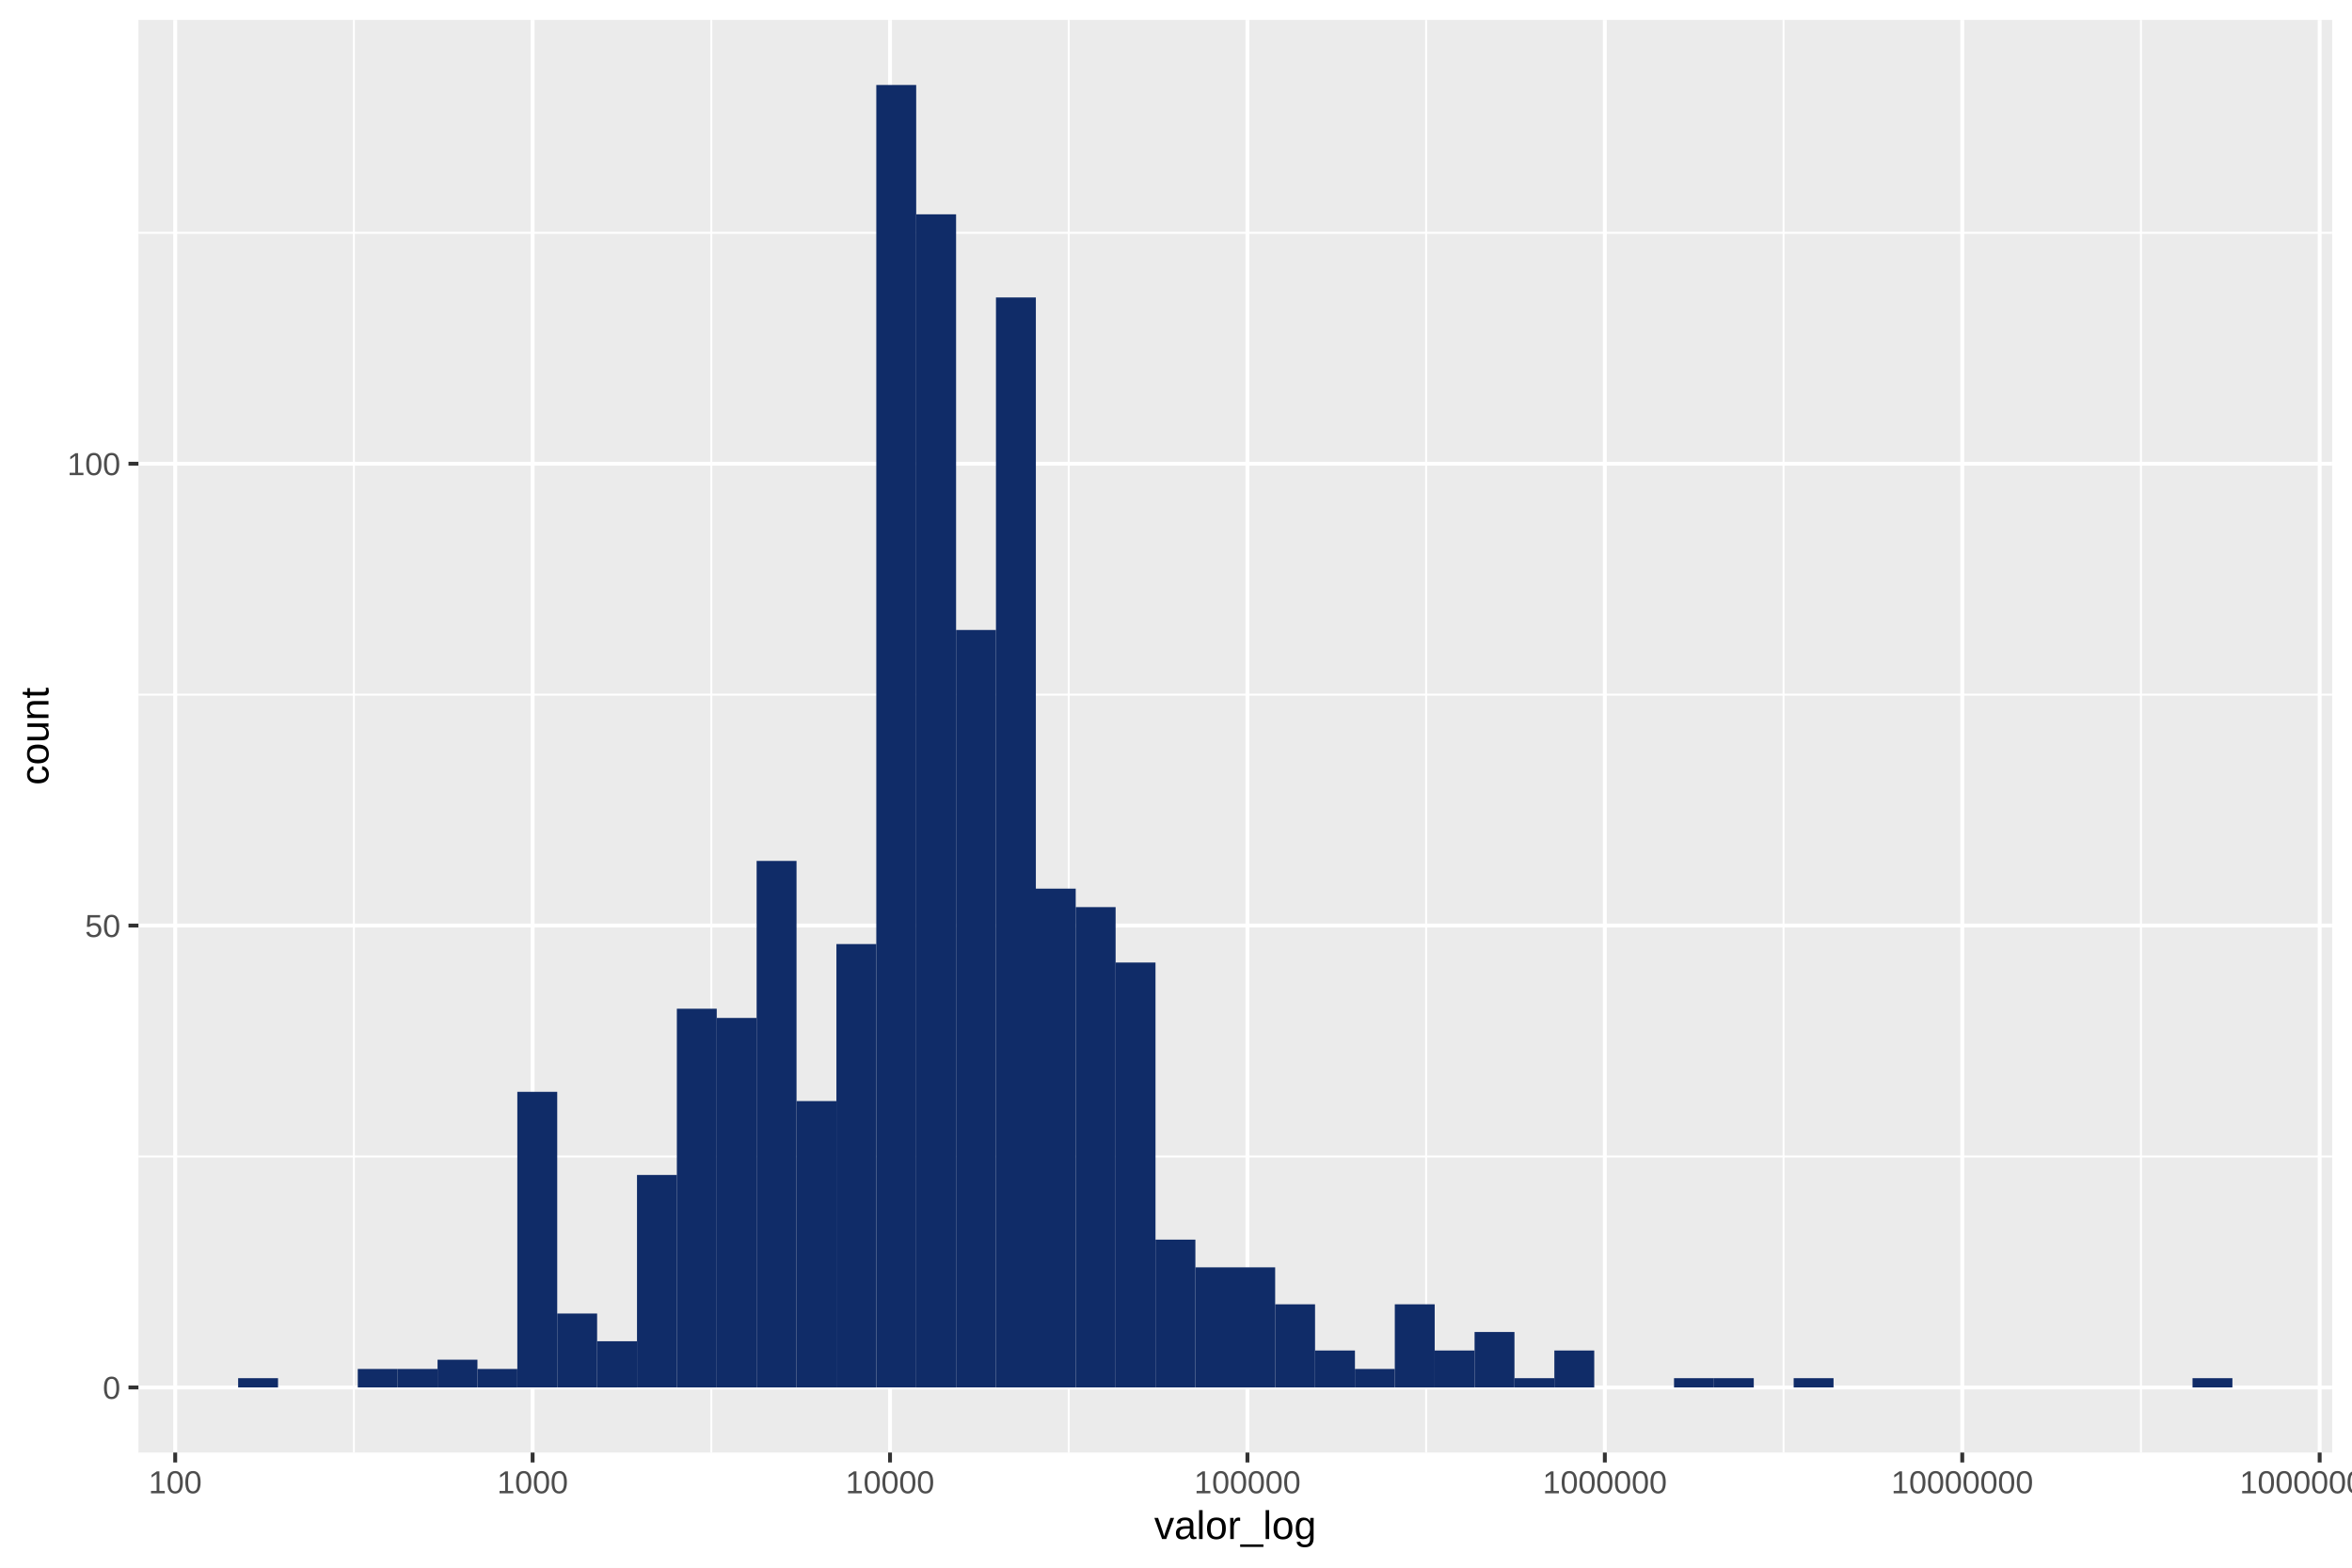
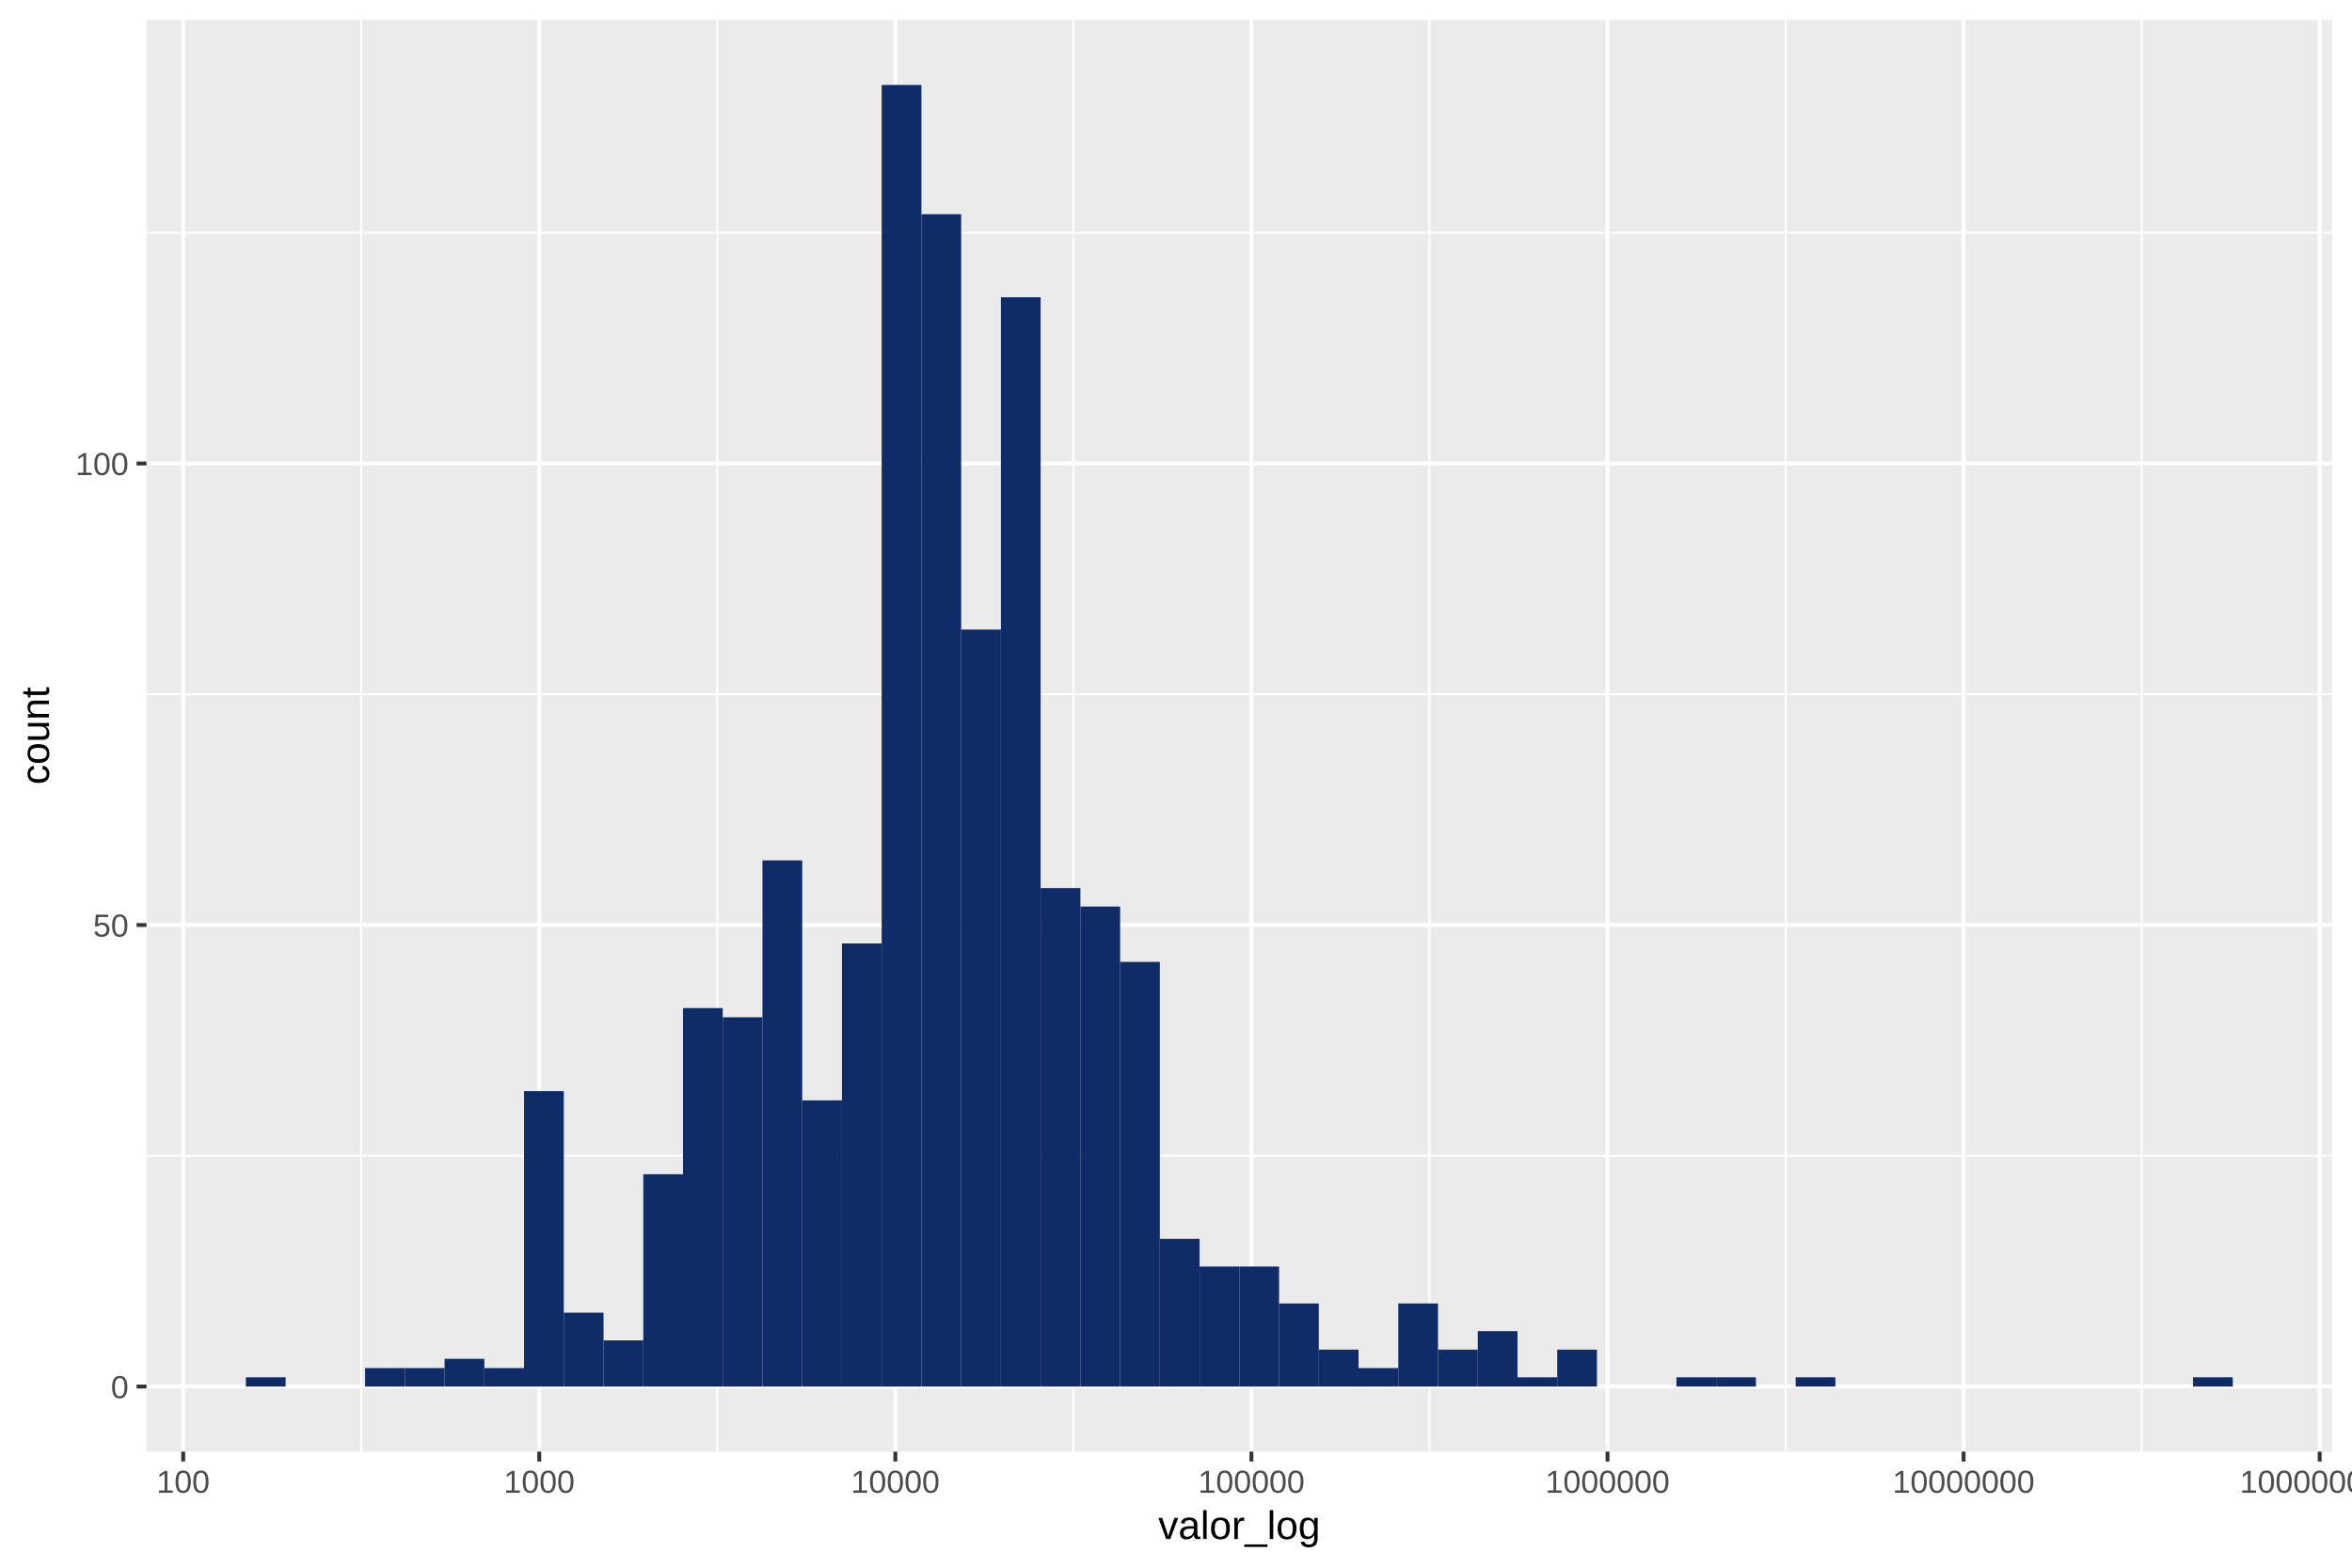
<svg xmlns="http://www.w3.org/2000/svg" class="svglite" width="648.00pt" height="432.00pt" viewBox="0 0 648.00 432.00">
  <defs>
    <style type="text/css">
    .svglite line, .svglite polyline, .svglite polygon, .svglite path, .svglite rect, .svglite circle {
      fill: none;
      stroke: #000000;
      stroke-linecap: round;
      stroke-linejoin: round;
      stroke-miterlimit: 10.00;
    }
    .svglite text {
      white-space: pre;
    }
  </style>
  </defs>
  <rect width="100%" height="100%" style="stroke: none; fill: #FFFFFF;" />
  <defs>
    <clipPath id="cpMC4wMHw2NDguMDB8MC4wMHw0MzIuMDA=">
      <rect x="0.00" y="0.00" width="648.00" height="432.00" />
    </clipPath>
  </defs>
  <g clip-path="url(#cpMC4wMHw2NDguMDB8MC4wMHw0MzIuMDA=)">
    <rect x="0.00" y="0.00" width="648.00" height="432.00" style="stroke-width: 1.07; stroke: #FFFFFF; fill: #FFFFFF;" />
  </g>
  <defs>
-     <clipPath id="cpMzguMTR8NjQyLjUyfDUuNDh8NDAwLjI3">
-       <rect x="38.14" y="5.48" width="604.39" height="394.79" />
+     <clipPath id="cpNDAuMzd8NjQyLjUyfDUuNDh8NDAwLjAx">
+       <rect x="40.37" y="5.48" width="602.15" height="394.53" />
    </clipPath>
  </defs>
-   <g clip-path="url(#cpMzguMTR8NjQyLjUyfDUuNDh8NDAwLjI3)">
-     <rect x="38.14" y="5.48" width="604.39" height="394.79" style="stroke-width: 1.07; stroke: none; fill: #EBEBEB;" />
-     <polyline points="38.14,318.69 642.52,318.69 " style="stroke-width: 0.53; stroke: #FFFFFF; stroke-linecap: butt;" />
-     <polyline points="38.14,191.42 642.52,191.42 " style="stroke-width: 0.53; stroke: #FFFFFF; stroke-linecap: butt;" />
-     <polyline points="38.14,64.15 642.52,64.15 " style="stroke-width: 0.53; stroke: #FFFFFF; stroke-linecap: butt;" />
-     <polyline points="97.50,400.27 97.50,5.48 " style="stroke-width: 0.53; stroke: #FFFFFF; stroke-linecap: butt;" />
-     <polyline points="195.97,400.27 195.97,5.48 " style="stroke-width: 0.53; stroke: #FFFFFF; stroke-linecap: butt;" />
-     <polyline points="294.44,400.27 294.44,5.48 " style="stroke-width: 0.53; stroke: #FFFFFF; stroke-linecap: butt;" />
-     <polyline points="392.91,400.27 392.91,5.48 " style="stroke-width: 0.53; stroke: #FFFFFF; stroke-linecap: butt;" />
-     <polyline points="491.38,400.27 491.38,5.48 " style="stroke-width: 0.53; stroke: #FFFFFF; stroke-linecap: butt;" />
-     <polyline points="589.85,400.27 589.85,5.48 " style="stroke-width: 0.53; stroke: #FFFFFF; stroke-linecap: butt;" />
-     <polyline points="38.14,382.33 642.52,382.33 " style="stroke-width: 1.07; stroke: #FFFFFF; stroke-linecap: butt;" />
-     <polyline points="38.14,255.06 642.52,255.06 " style="stroke-width: 1.07; stroke: #FFFFFF; stroke-linecap: butt;" />
-     <polyline points="38.14,127.79 642.52,127.79 " style="stroke-width: 1.07; stroke: #FFFFFF; stroke-linecap: butt;" />
-     <polyline points="48.27,400.27 48.27,5.48 " style="stroke-width: 1.07; stroke: #FFFFFF; stroke-linecap: butt;" />
-     <polyline points="146.74,400.27 146.74,5.48 " style="stroke-width: 1.07; stroke: #FFFFFF; stroke-linecap: butt;" />
-     <polyline points="245.21,400.27 245.21,5.48 " style="stroke-width: 1.07; stroke: #FFFFFF; stroke-linecap: butt;" />
-     <polyline points="343.68,400.27 343.68,5.48 " style="stroke-width: 1.07; stroke: #FFFFFF; stroke-linecap: butt;" />
-     <polyline points="442.15,400.27 442.15,5.48 " style="stroke-width: 1.07; stroke: #FFFFFF; stroke-linecap: butt;" />
-     <polyline points="540.62,400.27 540.62,5.48 " style="stroke-width: 1.07; stroke: #FFFFFF; stroke-linecap: butt;" />
-     <polyline points="639.09,400.27 639.09,5.48 " style="stroke-width: 1.07; stroke: #FFFFFF; stroke-linecap: butt;" />
-     <rect x="65.61" y="379.78" width="10.99" height="2.55" style="stroke-width: 1.07; stroke: none; stroke-linecap: square; stroke-linejoin: miter; fill: #102C68;" />
-     <rect x="76.60" y="382.33" width="10.99" height="0.00" style="stroke-width: 1.07; stroke: none; stroke-linecap: square; stroke-linejoin: miter; fill: #102C68;" />
-     <rect x="87.59" y="382.33" width="10.99" height="0.00" style="stroke-width: 1.07; stroke: none; stroke-linecap: square; stroke-linejoin: miter; fill: #102C68;" />
-     <rect x="98.57" y="377.24" width="10.99" height="5.09" style="stroke-width: 1.07; stroke: none; stroke-linecap: square; stroke-linejoin: miter; fill: #102C68;" />
-     <rect x="109.56" y="377.24" width="10.99" height="5.09" style="stroke-width: 1.07; stroke: none; stroke-linecap: square; stroke-linejoin: miter; fill: #102C68;" />
-     <rect x="120.55" y="374.69" width="10.99" height="7.64" style="stroke-width: 1.07; stroke: none; stroke-linecap: square; stroke-linejoin: miter; fill: #102C68;" />
-     <rect x="131.54" y="377.24" width="10.99" height="5.09" style="stroke-width: 1.07; stroke: none; stroke-linecap: square; stroke-linejoin: miter; fill: #102C68;" />
-     <rect x="142.53" y="300.87" width="10.99" height="81.45" style="stroke-width: 1.07; stroke: none; stroke-linecap: square; stroke-linejoin: miter; fill: #102C68;" />
-     <rect x="153.52" y="361.96" width="10.99" height="20.36" style="stroke-width: 1.07; stroke: none; stroke-linecap: square; stroke-linejoin: miter; fill: #102C68;" />
-     <rect x="164.51" y="369.60" width="10.99" height="12.73" style="stroke-width: 1.07; stroke: none; stroke-linecap: square; stroke-linejoin: miter; fill: #102C68;" />
-     <rect x="175.50" y="323.78" width="10.99" height="58.54" style="stroke-width: 1.07; stroke: none; stroke-linecap: square; stroke-linejoin: miter; fill: #102C68;" />
-     <rect x="186.48" y="277.97" width="10.99" height="104.36" style="stroke-width: 1.07; stroke: none; stroke-linecap: square; stroke-linejoin: miter; fill: #102C68;" />
-     <rect x="197.47" y="280.51" width="10.99" height="101.82" style="stroke-width: 1.07; stroke: none; stroke-linecap: square; stroke-linejoin: miter; fill: #102C68;" />
-     <rect x="208.46" y="237.24" width="10.99" height="145.09" style="stroke-width: 1.07; stroke: none; stroke-linecap: square; stroke-linejoin: miter; fill: #102C68;" />
-     <rect x="219.45" y="303.42" width="10.99" height="78.91" style="stroke-width: 1.07; stroke: none; stroke-linecap: square; stroke-linejoin: miter; fill: #102C68;" />
-     <rect x="230.44" y="260.15" width="10.99" height="122.18" style="stroke-width: 1.07; stroke: none; stroke-linecap: square; stroke-linejoin: miter; fill: #102C68;" />
-     <rect x="241.43" y="23.42" width="10.99" height="358.90" style="stroke-width: 1.07; stroke: none; stroke-linecap: square; stroke-linejoin: miter; fill: #102C68;" />
-     <rect x="252.42" y="59.06" width="10.99" height="323.27" style="stroke-width: 1.07; stroke: none; stroke-linecap: square; stroke-linejoin: miter; fill: #102C68;" />
-     <rect x="263.41" y="173.60" width="10.99" height="208.72" style="stroke-width: 1.07; stroke: none; stroke-linecap: square; stroke-linejoin: miter; fill: #102C68;" />
-     <rect x="274.40" y="81.97" width="10.99" height="300.36" style="stroke-width: 1.07; stroke: none; stroke-linecap: square; stroke-linejoin: miter; fill: #102C68;" />
-     <rect x="285.38" y="244.88" width="10.99" height="137.45" style="stroke-width: 1.07; stroke: none; stroke-linecap: square; stroke-linejoin: miter; fill: #102C68;" />
-     <rect x="296.37" y="249.97" width="10.99" height="132.36" style="stroke-width: 1.07; stroke: none; stroke-linecap: square; stroke-linejoin: miter; fill: #102C68;" />
-     <rect x="307.36" y="265.24" width="10.99" height="117.09" style="stroke-width: 1.07; stroke: none; stroke-linecap: square; stroke-linejoin: miter; fill: #102C68;" />
-     <rect x="318.35" y="341.60" width="10.99" height="40.73" style="stroke-width: 1.07; stroke: none; stroke-linecap: square; stroke-linejoin: miter; fill: #102C68;" />
-     <rect x="329.34" y="349.24" width="10.99" height="33.09" style="stroke-width: 1.07; stroke: none; stroke-linecap: square; stroke-linejoin: miter; fill: #102C68;" />
-     <rect x="340.33" y="349.24" width="10.99" height="33.09" style="stroke-width: 1.07; stroke: none; stroke-linecap: square; stroke-linejoin: miter; fill: #102C68;" />
-     <rect x="351.32" y="359.42" width="10.99" height="22.91" style="stroke-width: 1.07; stroke: none; stroke-linecap: square; stroke-linejoin: miter; fill: #102C68;" />
-     <rect x="362.31" y="372.15" width="10.99" height="10.18" style="stroke-width: 1.07; stroke: none; stroke-linecap: square; stroke-linejoin: miter; fill: #102C68;" />
-     <rect x="373.29" y="377.24" width="10.99" height="5.09" style="stroke-width: 1.07; stroke: none; stroke-linecap: square; stroke-linejoin: miter; fill: #102C68;" />
-     <rect x="384.28" y="359.42" width="10.99" height="22.91" style="stroke-width: 1.07; stroke: none; stroke-linecap: square; stroke-linejoin: miter; fill: #102C68;" />
-     <rect x="395.27" y="372.15" width="10.99" height="10.18" style="stroke-width: 1.07; stroke: none; stroke-linecap: square; stroke-linejoin: miter; fill: #102C68;" />
-     <rect x="406.26" y="367.05" width="10.99" height="15.27" style="stroke-width: 1.07; stroke: none; stroke-linecap: square; stroke-linejoin: miter; fill: #102C68;" />
-     <rect x="417.25" y="379.78" width="10.99" height="2.55" style="stroke-width: 1.07; stroke: none; stroke-linecap: square; stroke-linejoin: miter; fill: #102C68;" />
-     <rect x="428.24" y="372.15" width="10.99" height="10.18" style="stroke-width: 1.07; stroke: none; stroke-linecap: square; stroke-linejoin: miter; fill: #102C68;" />
-     <rect x="439.23" y="382.33" width="10.99" height="0.00" style="stroke-width: 1.07; stroke: none; stroke-linecap: square; stroke-linejoin: miter; fill: #102C68;" />
-     <rect x="450.22" y="382.33" width="10.99" height="0.00" style="stroke-width: 1.07; stroke: none; stroke-linecap: square; stroke-linejoin: miter; fill: #102C68;" />
-     <rect x="461.21" y="379.78" width="10.99" height="2.55" style="stroke-width: 1.07; stroke: none; stroke-linecap: square; stroke-linejoin: miter; fill: #102C68;" />
-     <rect x="472.19" y="379.78" width="10.99" height="2.55" style="stroke-width: 1.07; stroke: none; stroke-linecap: square; stroke-linejoin: miter; fill: #102C68;" />
-     <rect x="483.18" y="382.33" width="10.99" height="0.00" style="stroke-width: 1.07; stroke: none; stroke-linecap: square; stroke-linejoin: miter; fill: #102C68;" />
-     <rect x="494.17" y="379.78" width="10.99" height="2.55" style="stroke-width: 1.07; stroke: none; stroke-linecap: square; stroke-linejoin: miter; fill: #102C68;" />
-     <rect x="505.16" y="382.33" width="10.99" height="0.00" style="stroke-width: 1.07; stroke: none; stroke-linecap: square; stroke-linejoin: miter; fill: #102C68;" />
-     <rect x="516.15" y="382.33" width="10.99" height="0.00" style="stroke-width: 1.07; stroke: none; stroke-linecap: square; stroke-linejoin: miter; fill: #102C68;" />
-     <rect x="527.14" y="382.33" width="10.99" height="0.00" style="stroke-width: 1.07; stroke: none; stroke-linecap: square; stroke-linejoin: miter; fill: #102C68;" />
-     <rect x="538.13" y="382.33" width="10.99" height="0.00" style="stroke-width: 1.07; stroke: none; stroke-linecap: square; stroke-linejoin: miter; fill: #102C68;" />
-     <rect x="549.12" y="382.33" width="10.99" height="0.00" style="stroke-width: 1.07; stroke: none; stroke-linecap: square; stroke-linejoin: miter; fill: #102C68;" />
-     <rect x="560.10" y="382.33" width="10.99" height="0.00" style="stroke-width: 1.07; stroke: none; stroke-linecap: square; stroke-linejoin: miter; fill: #102C68;" />
-     <rect x="571.09" y="382.33" width="10.99" height="0.00" style="stroke-width: 1.07; stroke: none; stroke-linecap: square; stroke-linejoin: miter; fill: #102C68;" />
-     <rect x="582.08" y="382.33" width="10.99" height="0.00" style="stroke-width: 1.07; stroke: none; stroke-linecap: square; stroke-linejoin: miter; fill: #102C68;" />
-     <rect x="593.07" y="382.33" width="10.99" height="0.00" style="stroke-width: 1.07; stroke: none; stroke-linecap: square; stroke-linejoin: miter; fill: #102C68;" />
-     <rect x="604.06" y="379.78" width="10.99" height="2.55" style="stroke-width: 1.07; stroke: none; stroke-linecap: square; stroke-linejoin: miter; fill: #102C68;" />
+   <g clip-path="url(#cpNDAuMzd8NjQyLjUyfDUuNDh8NDAwLjAx)">
+     <rect x="40.37" y="5.48" width="602.15" height="394.53" style="stroke-width: 1.07; stroke: none; fill: #EBEBEB;" />
+     <polyline points="40.37,318.49 642.52,318.49 " style="stroke-width: 0.53; stroke: #FFFFFF; stroke-linecap: butt;" />
+     <polyline points="40.37,191.30 642.52,191.30 " style="stroke-width: 0.53; stroke: #FFFFFF; stroke-linecap: butt;" />
+     <polyline points="40.37,64.11 642.52,64.11 " style="stroke-width: 0.53; stroke: #FFFFFF; stroke-linecap: butt;" />
+     <polyline points="99.52,400.01 99.52,5.48 " style="stroke-width: 0.53; stroke: #FFFFFF; stroke-linecap: butt;" />
+     <polyline points="197.63,400.01 197.63,5.48 " style="stroke-width: 0.53; stroke: #FFFFFF; stroke-linecap: butt;" />
+     <polyline points="295.73,400.01 295.73,5.48 " style="stroke-width: 0.53; stroke: #FFFFFF; stroke-linecap: butt;" />
+     <polyline points="393.84,400.01 393.84,5.48 " style="stroke-width: 0.53; stroke: #FFFFFF; stroke-linecap: butt;" />
+     <polyline points="491.94,400.01 491.94,5.48 " style="stroke-width: 0.53; stroke: #FFFFFF; stroke-linecap: butt;" />
+     <polyline points="590.05,400.01 590.05,5.48 " style="stroke-width: 0.53; stroke: #FFFFFF; stroke-linecap: butt;" />
+     <polyline points="40.37,382.08 642.52,382.08 " style="stroke-width: 1.07; stroke: #FFFFFF; stroke-linecap: butt;" />
+     <polyline points="40.37,254.89 642.52,254.89 " style="stroke-width: 1.07; stroke: #FFFFFF; stroke-linecap: butt;" />
+     <polyline points="40.37,127.71 642.52,127.71 " style="stroke-width: 1.07; stroke: #FFFFFF; stroke-linecap: butt;" />
+     <polyline points="50.47,400.01 50.47,5.48 " style="stroke-width: 1.07; stroke: #FFFFFF; stroke-linecap: butt;" />
+     <polyline points="148.57,400.01 148.57,5.48 " style="stroke-width: 1.07; stroke: #FFFFFF; stroke-linecap: butt;" />
+     <polyline points="246.68,400.01 246.68,5.48 " style="stroke-width: 1.07; stroke: #FFFFFF; stroke-linecap: butt;" />
+     <polyline points="344.78,400.01 344.78,5.48 " style="stroke-width: 1.07; stroke: #FFFFFF; stroke-linecap: butt;" />
+     <polyline points="442.89,400.01 442.89,5.48 " style="stroke-width: 1.07; stroke: #FFFFFF; stroke-linecap: butt;" />
+     <polyline points="540.99,400.01 540.99,5.48 " style="stroke-width: 1.07; stroke: #FFFFFF; stroke-linecap: butt;" />
+     <polyline points="639.10,400.01 639.10,5.48 " style="stroke-width: 1.07; stroke: #FFFFFF; stroke-linecap: butt;" />
+     <rect x="67.74" y="379.54" width="10.95" height="2.54" style="stroke-width: 1.07; stroke: none; stroke-linecap: square; stroke-linejoin: miter; fill: #102C68;" />
+     <rect x="78.69" y="382.08" width="10.95" height="0.00" style="stroke-width: 1.07; stroke: none; stroke-linecap: square; stroke-linejoin: miter; fill: #102C68;" />
+     <rect x="89.64" y="382.08" width="10.95" height="0.00" style="stroke-width: 1.07; stroke: none; stroke-linecap: square; stroke-linejoin: miter; fill: #102C68;" />
+     <rect x="100.59" y="376.99" width="10.95" height="5.09" style="stroke-width: 1.07; stroke: none; stroke-linecap: square; stroke-linejoin: miter; fill: #102C68;" />
+     <rect x="111.54" y="376.99" width="10.95" height="5.09" style="stroke-width: 1.07; stroke: none; stroke-linecap: square; stroke-linejoin: miter; fill: #102C68;" />
+     <rect x="122.49" y="374.45" width="10.95" height="7.63" style="stroke-width: 1.07; stroke: none; stroke-linecap: square; stroke-linejoin: miter; fill: #102C68;" />
+     <rect x="133.43" y="376.99" width="10.95" height="5.09" style="stroke-width: 1.07; stroke: none; stroke-linecap: square; stroke-linejoin: miter; fill: #102C68;" />
+     <rect x="144.38" y="300.68" width="10.95" height="81.40" style="stroke-width: 1.07; stroke: none; stroke-linecap: square; stroke-linejoin: miter; fill: #102C68;" />
+     <rect x="155.33" y="361.73" width="10.95" height="20.35" style="stroke-width: 1.07; stroke: none; stroke-linecap: square; stroke-linejoin: miter; fill: #102C68;" />
+     <rect x="166.28" y="369.36" width="10.95" height="12.72" style="stroke-width: 1.07; stroke: none; stroke-linecap: square; stroke-linejoin: miter; fill: #102C68;" />
+     <rect x="177.23" y="323.57" width="10.95" height="58.51" style="stroke-width: 1.07; stroke: none; stroke-linecap: square; stroke-linejoin: miter; fill: #102C68;" />
+     <rect x="188.17" y="277.79" width="10.95" height="104.29" style="stroke-width: 1.07; stroke: none; stroke-linecap: square; stroke-linejoin: miter; fill: #102C68;" />
+     <rect x="199.12" y="280.33" width="10.95" height="101.75" style="stroke-width: 1.07; stroke: none; stroke-linecap: square; stroke-linejoin: miter; fill: #102C68;" />
+     <rect x="210.07" y="237.09" width="10.95" height="144.99" style="stroke-width: 1.07; stroke: none; stroke-linecap: square; stroke-linejoin: miter; fill: #102C68;" />
+     <rect x="221.02" y="303.22" width="10.95" height="78.86" style="stroke-width: 1.07; stroke: none; stroke-linecap: square; stroke-linejoin: miter; fill: #102C68;" />
+     <rect x="231.97" y="259.98" width="10.95" height="122.10" style="stroke-width: 1.07; stroke: none; stroke-linecap: square; stroke-linejoin: miter; fill: #102C68;" />
+     <rect x="242.91" y="23.41" width="10.95" height="358.67" style="stroke-width: 1.07; stroke: none; stroke-linecap: square; stroke-linejoin: miter; fill: #102C68;" />
+     <rect x="253.86" y="59.03" width="10.95" height="323.05" style="stroke-width: 1.07; stroke: none; stroke-linecap: square; stroke-linejoin: miter; fill: #102C68;" />
+     <rect x="264.81" y="173.49" width="10.95" height="208.59" style="stroke-width: 1.07; stroke: none; stroke-linecap: square; stroke-linejoin: miter; fill: #102C68;" />
+     <rect x="275.76" y="81.92" width="10.95" height="300.16" style="stroke-width: 1.07; stroke: none; stroke-linecap: square; stroke-linejoin: miter; fill: #102C68;" />
+     <rect x="286.71" y="244.72" width="10.95" height="137.36" style="stroke-width: 1.07; stroke: none; stroke-linecap: square; stroke-linejoin: miter; fill: #102C68;" />
+     <rect x="297.66" y="249.81" width="10.95" height="132.27" style="stroke-width: 1.07; stroke: none; stroke-linecap: square; stroke-linejoin: miter; fill: #102C68;" />
+     <rect x="308.60" y="265.07" width="10.95" height="117.01" style="stroke-width: 1.07; stroke: none; stroke-linecap: square; stroke-linejoin: miter; fill: #102C68;" />
+     <rect x="319.55" y="341.38" width="10.95" height="40.70" style="stroke-width: 1.07; stroke: none; stroke-linecap: square; stroke-linejoin: miter; fill: #102C68;" />
+     <rect x="330.50" y="349.01" width="10.95" height="33.07" style="stroke-width: 1.07; stroke: none; stroke-linecap: square; stroke-linejoin: miter; fill: #102C68;" />
+     <rect x="341.45" y="349.01" width="10.95" height="33.07" style="stroke-width: 1.07; stroke: none; stroke-linecap: square; stroke-linejoin: miter; fill: #102C68;" />
+     <rect x="352.40" y="359.19" width="10.95" height="22.89" style="stroke-width: 1.07; stroke: none; stroke-linecap: square; stroke-linejoin: miter; fill: #102C68;" />
+     <rect x="363.34" y="371.91" width="10.95" height="10.17" style="stroke-width: 1.07; stroke: none; stroke-linecap: square; stroke-linejoin: miter; fill: #102C68;" />
+     <rect x="374.29" y="376.99" width="10.95" height="5.09" style="stroke-width: 1.07; stroke: none; stroke-linecap: square; stroke-linejoin: miter; fill: #102C68;" />
+     <rect x="385.24" y="359.19" width="10.95" height="22.89" style="stroke-width: 1.07; stroke: none; stroke-linecap: square; stroke-linejoin: miter; fill: #102C68;" />
+     <rect x="396.19" y="371.91" width="10.95" height="10.17" style="stroke-width: 1.07; stroke: none; stroke-linecap: square; stroke-linejoin: miter; fill: #102C68;" />
+     <rect x="407.14" y="366.82" width="10.95" height="15.26" style="stroke-width: 1.07; stroke: none; stroke-linecap: square; stroke-linejoin: miter; fill: #102C68;" />
+     <rect x="418.08" y="379.54" width="10.95" height="2.54" style="stroke-width: 1.07; stroke: none; stroke-linecap: square; stroke-linejoin: miter; fill: #102C68;" />
+     <rect x="429.03" y="371.91" width="10.95" height="10.17" style="stroke-width: 1.07; stroke: none; stroke-linecap: square; stroke-linejoin: miter; fill: #102C68;" />
+     <rect x="439.98" y="382.08" width="10.95" height="0.00" style="stroke-width: 1.07; stroke: none; stroke-linecap: square; stroke-linejoin: miter; fill: #102C68;" />
+     <rect x="450.93" y="382.08" width="10.95" height="0.00" style="stroke-width: 1.07; stroke: none; stroke-linecap: square; stroke-linejoin: miter; fill: #102C68;" />
+     <rect x="461.88" y="379.54" width="10.95" height="2.54" style="stroke-width: 1.07; stroke: none; stroke-linecap: square; stroke-linejoin: miter; fill: #102C68;" />
+     <rect x="472.82" y="379.54" width="10.95" height="2.54" style="stroke-width: 1.07; stroke: none; stroke-linecap: square; stroke-linejoin: miter; fill: #102C68;" />
+     <rect x="483.77" y="382.08" width="10.95" height="0.00" style="stroke-width: 1.07; stroke: none; stroke-linecap: square; stroke-linejoin: miter; fill: #102C68;" />
+     <rect x="494.72" y="379.54" width="10.95" height="2.54" style="stroke-width: 1.07; stroke: none; stroke-linecap: square; stroke-linejoin: miter; fill: #102C68;" />
+     <rect x="505.67" y="382.08" width="10.95" height="0.00" style="stroke-width: 1.07; stroke: none; stroke-linecap: square; stroke-linejoin: miter; fill: #102C68;" />
+     <rect x="516.62" y="382.08" width="10.95" height="0.00" style="stroke-width: 1.07; stroke: none; stroke-linecap: square; stroke-linejoin: miter; fill: #102C68;" />
+     <rect x="527.57" y="382.08" width="10.95" height="0.00" style="stroke-width: 1.07; stroke: none; stroke-linecap: square; stroke-linejoin: miter; fill: #102C68;" />
+     <rect x="538.51" y="382.08" width="10.95" height="0.00" style="stroke-width: 1.07; stroke: none; stroke-linecap: square; stroke-linejoin: miter; fill: #102C68;" />
+     <rect x="549.46" y="382.08" width="10.95" height="0.00" style="stroke-width: 1.07; stroke: none; stroke-linecap: square; stroke-linejoin: miter; fill: #102C68;" />
+     <rect x="560.41" y="382.08" width="10.95" height="0.00" style="stroke-width: 1.07; stroke: none; stroke-linecap: square; stroke-linejoin: miter; fill: #102C68;" />
+     <rect x="571.36" y="382.08" width="10.95" height="0.00" style="stroke-width: 1.07; stroke: none; stroke-linecap: square; stroke-linejoin: miter; fill: #102C68;" />
+     <rect x="582.31" y="382.08" width="10.95" height="0.00" style="stroke-width: 1.07; stroke: none; stroke-linecap: square; stroke-linejoin: miter; fill: #102C68;" />
+     <rect x="593.25" y="382.08" width="10.95" height="0.00" style="stroke-width: 1.07; stroke: none; stroke-linecap: square; stroke-linejoin: miter; fill: #102C68;" />
+     <rect x="604.20" y="379.54" width="10.95" height="2.54" style="stroke-width: 1.07; stroke: none; stroke-linecap: square; stroke-linejoin: miter; fill: #102C68;" />
  </g>
  <g clip-path="url(#cpMC4wMHw2NDguMDB8MC4wMHw0MzIuMDA=)">
-     <text x="33.20" y="385.48" text-anchor="end" style="font-size: 8.80px;fill: #4D4D4D; font-family: &quot;Arial&quot;;" textLength="4.90px" lengthAdjust="spacingAndGlyphs">0</text>
-     <text x="33.20" y="258.21" text-anchor="end" style="font-size: 8.80px;fill: #4D4D4D; font-family: &quot;Arial&quot;;" textLength="9.79px" lengthAdjust="spacingAndGlyphs">50</text>
-     <text x="33.20" y="130.94" text-anchor="end" style="font-size: 8.80px;fill: #4D4D4D; font-family: &quot;Arial&quot;;" textLength="14.69px" lengthAdjust="spacingAndGlyphs">100</text>
-     <polyline points="35.40,382.33 38.14,382.33 " style="stroke-width: 1.07; stroke: #333333; stroke-linecap: butt;" />
-     <polyline points="35.40,255.06 38.14,255.06 " style="stroke-width: 1.07; stroke: #333333; stroke-linecap: butt;" />
-     <polyline points="35.40,127.79 38.14,127.79 " style="stroke-width: 1.07; stroke: #333333; stroke-linecap: butt;" />
-     <polyline points="48.27,403.01 48.27,400.27 " style="stroke-width: 1.07; stroke: #333333; stroke-linecap: butt;" />
-     <polyline points="146.74,403.01 146.74,400.27 " style="stroke-width: 1.07; stroke: #333333; stroke-linecap: butt;" />
-     <polyline points="245.21,403.01 245.21,400.27 " style="stroke-width: 1.07; stroke: #333333; stroke-linecap: butt;" />
-     <polyline points="343.68,403.01 343.68,400.27 " style="stroke-width: 1.07; stroke: #333333; stroke-linecap: butt;" />
-     <polyline points="442.15,403.01 442.15,400.27 " style="stroke-width: 1.07; stroke: #333333; stroke-linecap: butt;" />
-     <polyline points="540.62,403.01 540.62,400.27 " style="stroke-width: 1.07; stroke: #333333; stroke-linecap: butt;" />
-     <polyline points="639.09,403.01 639.09,400.27 " style="stroke-width: 1.07; stroke: #333333; stroke-linecap: butt;" />
-     <text x="48.27" y="411.50" text-anchor="middle" style="font-size: 8.80px;fill: #4D4D4D; font-family: &quot;Arial&quot;;" textLength="14.69px" lengthAdjust="spacingAndGlyphs">100</text>
-     <text x="146.74" y="411.50" text-anchor="middle" style="font-size: 8.80px;fill: #4D4D4D; font-family: &quot;Arial&quot;;" textLength="19.58px" lengthAdjust="spacingAndGlyphs">1000</text>
-     <text x="245.21" y="411.50" text-anchor="middle" style="font-size: 8.80px;fill: #4D4D4D; font-family: &quot;Arial&quot;;" textLength="24.48px" lengthAdjust="spacingAndGlyphs">10000</text>
-     <text x="343.68" y="411.50" text-anchor="middle" style="font-size: 8.80px;fill: #4D4D4D; font-family: &quot;Arial&quot;;" textLength="29.38px" lengthAdjust="spacingAndGlyphs">100000</text>
-     <text x="442.15" y="411.50" text-anchor="middle" style="font-size: 8.80px;fill: #4D4D4D; font-family: &quot;Arial&quot;;" textLength="34.27px" lengthAdjust="spacingAndGlyphs">1000000</text>
-     <text x="540.62" y="411.50" text-anchor="middle" style="font-size: 8.80px;fill: #4D4D4D; font-family: &quot;Arial&quot;;" textLength="39.17px" lengthAdjust="spacingAndGlyphs">10000000</text>
-     <text x="639.09" y="411.50" text-anchor="middle" style="font-size: 8.80px;fill: #4D4D4D; font-family: &quot;Arial&quot;;" textLength="44.06px" lengthAdjust="spacingAndGlyphs">100000000</text>
-     <text x="340.33" y="424.10" text-anchor="middle" style="font-size: 11.00px; font-family: &quot;Arial&quot;;" textLength="44.65px" lengthAdjust="spacingAndGlyphs">valor_log</text>
-     <text transform="translate(13.36,202.88) rotate(-90)" text-anchor="middle" style="font-size: 11.00px; font-family: &quot;Arial&quot;;" textLength="26.92px" lengthAdjust="spacingAndGlyphs">count</text>
+     <text x="35.44" y="385.29" text-anchor="end" style="font-size: 8.80px;fill: #4D4D4D; font-family: &quot;Liberation Sans&quot;;" textLength="5.59px" lengthAdjust="spacingAndGlyphs">0</text>
+     <text x="35.44" y="258.10" text-anchor="end" style="font-size: 8.80px;fill: #4D4D4D; font-family: &quot;Liberation Sans&quot;;" textLength="11.19px" lengthAdjust="spacingAndGlyphs">50</text>
+     <text x="35.44" y="130.91" text-anchor="end" style="font-size: 8.80px;fill: #4D4D4D; font-family: &quot;Liberation Sans&quot;;" textLength="16.78px" lengthAdjust="spacingAndGlyphs">100</text>
+     <polyline points="37.63,382.08 40.37,382.08 " style="stroke-width: 1.07; stroke: #333333; stroke-linecap: butt;" />
+     <polyline points="37.63,254.89 40.37,254.89 " style="stroke-width: 1.07; stroke: #333333; stroke-linecap: butt;" />
+     <polyline points="37.63,127.71 40.37,127.71 " style="stroke-width: 1.07; stroke: #333333; stroke-linecap: butt;" />
+     <polyline points="50.47,402.75 50.47,400.01 " style="stroke-width: 1.07; stroke: #333333; stroke-linecap: butt;" />
+     <polyline points="148.57,402.75 148.57,400.01 " style="stroke-width: 1.07; stroke: #333333; stroke-linecap: butt;" />
+     <polyline points="246.68,402.75 246.68,400.01 " style="stroke-width: 1.07; stroke: #333333; stroke-linecap: butt;" />
+     <polyline points="344.78,402.75 344.78,400.01 " style="stroke-width: 1.07; stroke: #333333; stroke-linecap: butt;" />
+     <polyline points="442.89,402.75 442.89,400.01 " style="stroke-width: 1.07; stroke: #333333; stroke-linecap: butt;" />
+     <polyline points="540.99,402.75 540.99,400.01 " style="stroke-width: 1.07; stroke: #333333; stroke-linecap: butt;" />
+     <polyline points="639.10,402.75 639.10,400.01 " style="stroke-width: 1.07; stroke: #333333; stroke-linecap: butt;" />
+     <text x="50.47" y="411.36" text-anchor="middle" style="font-size: 8.80px;fill: #4D4D4D; font-family: &quot;Liberation Sans&quot;;" textLength="16.78px" lengthAdjust="spacingAndGlyphs">100</text>
+     <text x="148.57" y="411.36" text-anchor="middle" style="font-size: 8.80px;fill: #4D4D4D; font-family: &quot;Liberation Sans&quot;;" textLength="22.38px" lengthAdjust="spacingAndGlyphs">1000</text>
+     <text x="246.68" y="411.36" text-anchor="middle" style="font-size: 8.80px;fill: #4D4D4D; font-family: &quot;Liberation Sans&quot;;" textLength="27.97px" lengthAdjust="spacingAndGlyphs">10000</text>
+     <text x="344.78" y="411.36" text-anchor="middle" style="font-size: 8.80px;fill: #4D4D4D; font-family: &quot;Liberation Sans&quot;;" textLength="33.57px" lengthAdjust="spacingAndGlyphs">100000</text>
+     <text x="442.89" y="411.36" text-anchor="middle" style="font-size: 8.80px;fill: #4D4D4D; font-family: &quot;Liberation Sans&quot;;" textLength="39.16px" lengthAdjust="spacingAndGlyphs">1000000</text>
+     <text x="540.99" y="411.36" text-anchor="middle" style="font-size: 8.80px;fill: #4D4D4D; font-family: &quot;Liberation Sans&quot;;" textLength="44.76px" lengthAdjust="spacingAndGlyphs">10000000</text>
+     <text x="639.10" y="411.36" text-anchor="middle" style="font-size: 8.80px;fill: #4D4D4D; font-family: &quot;Liberation Sans&quot;;" textLength="50.35px" lengthAdjust="spacingAndGlyphs">100000000</text>
+     <text x="341.45" y="424.10" text-anchor="middle" style="font-size: 11.00px; font-family: &quot;Liberation Sans&quot;;" textLength="49.84px" lengthAdjust="spacingAndGlyphs">valor_log</text>
+     <text transform="translate(13.50,202.75) rotate(-90)" text-anchor="middle" style="font-size: 11.00px; font-family: &quot;Liberation Sans&quot;;" textLength="31.03px" lengthAdjust="spacingAndGlyphs">count</text>
  </g>
</svg>
